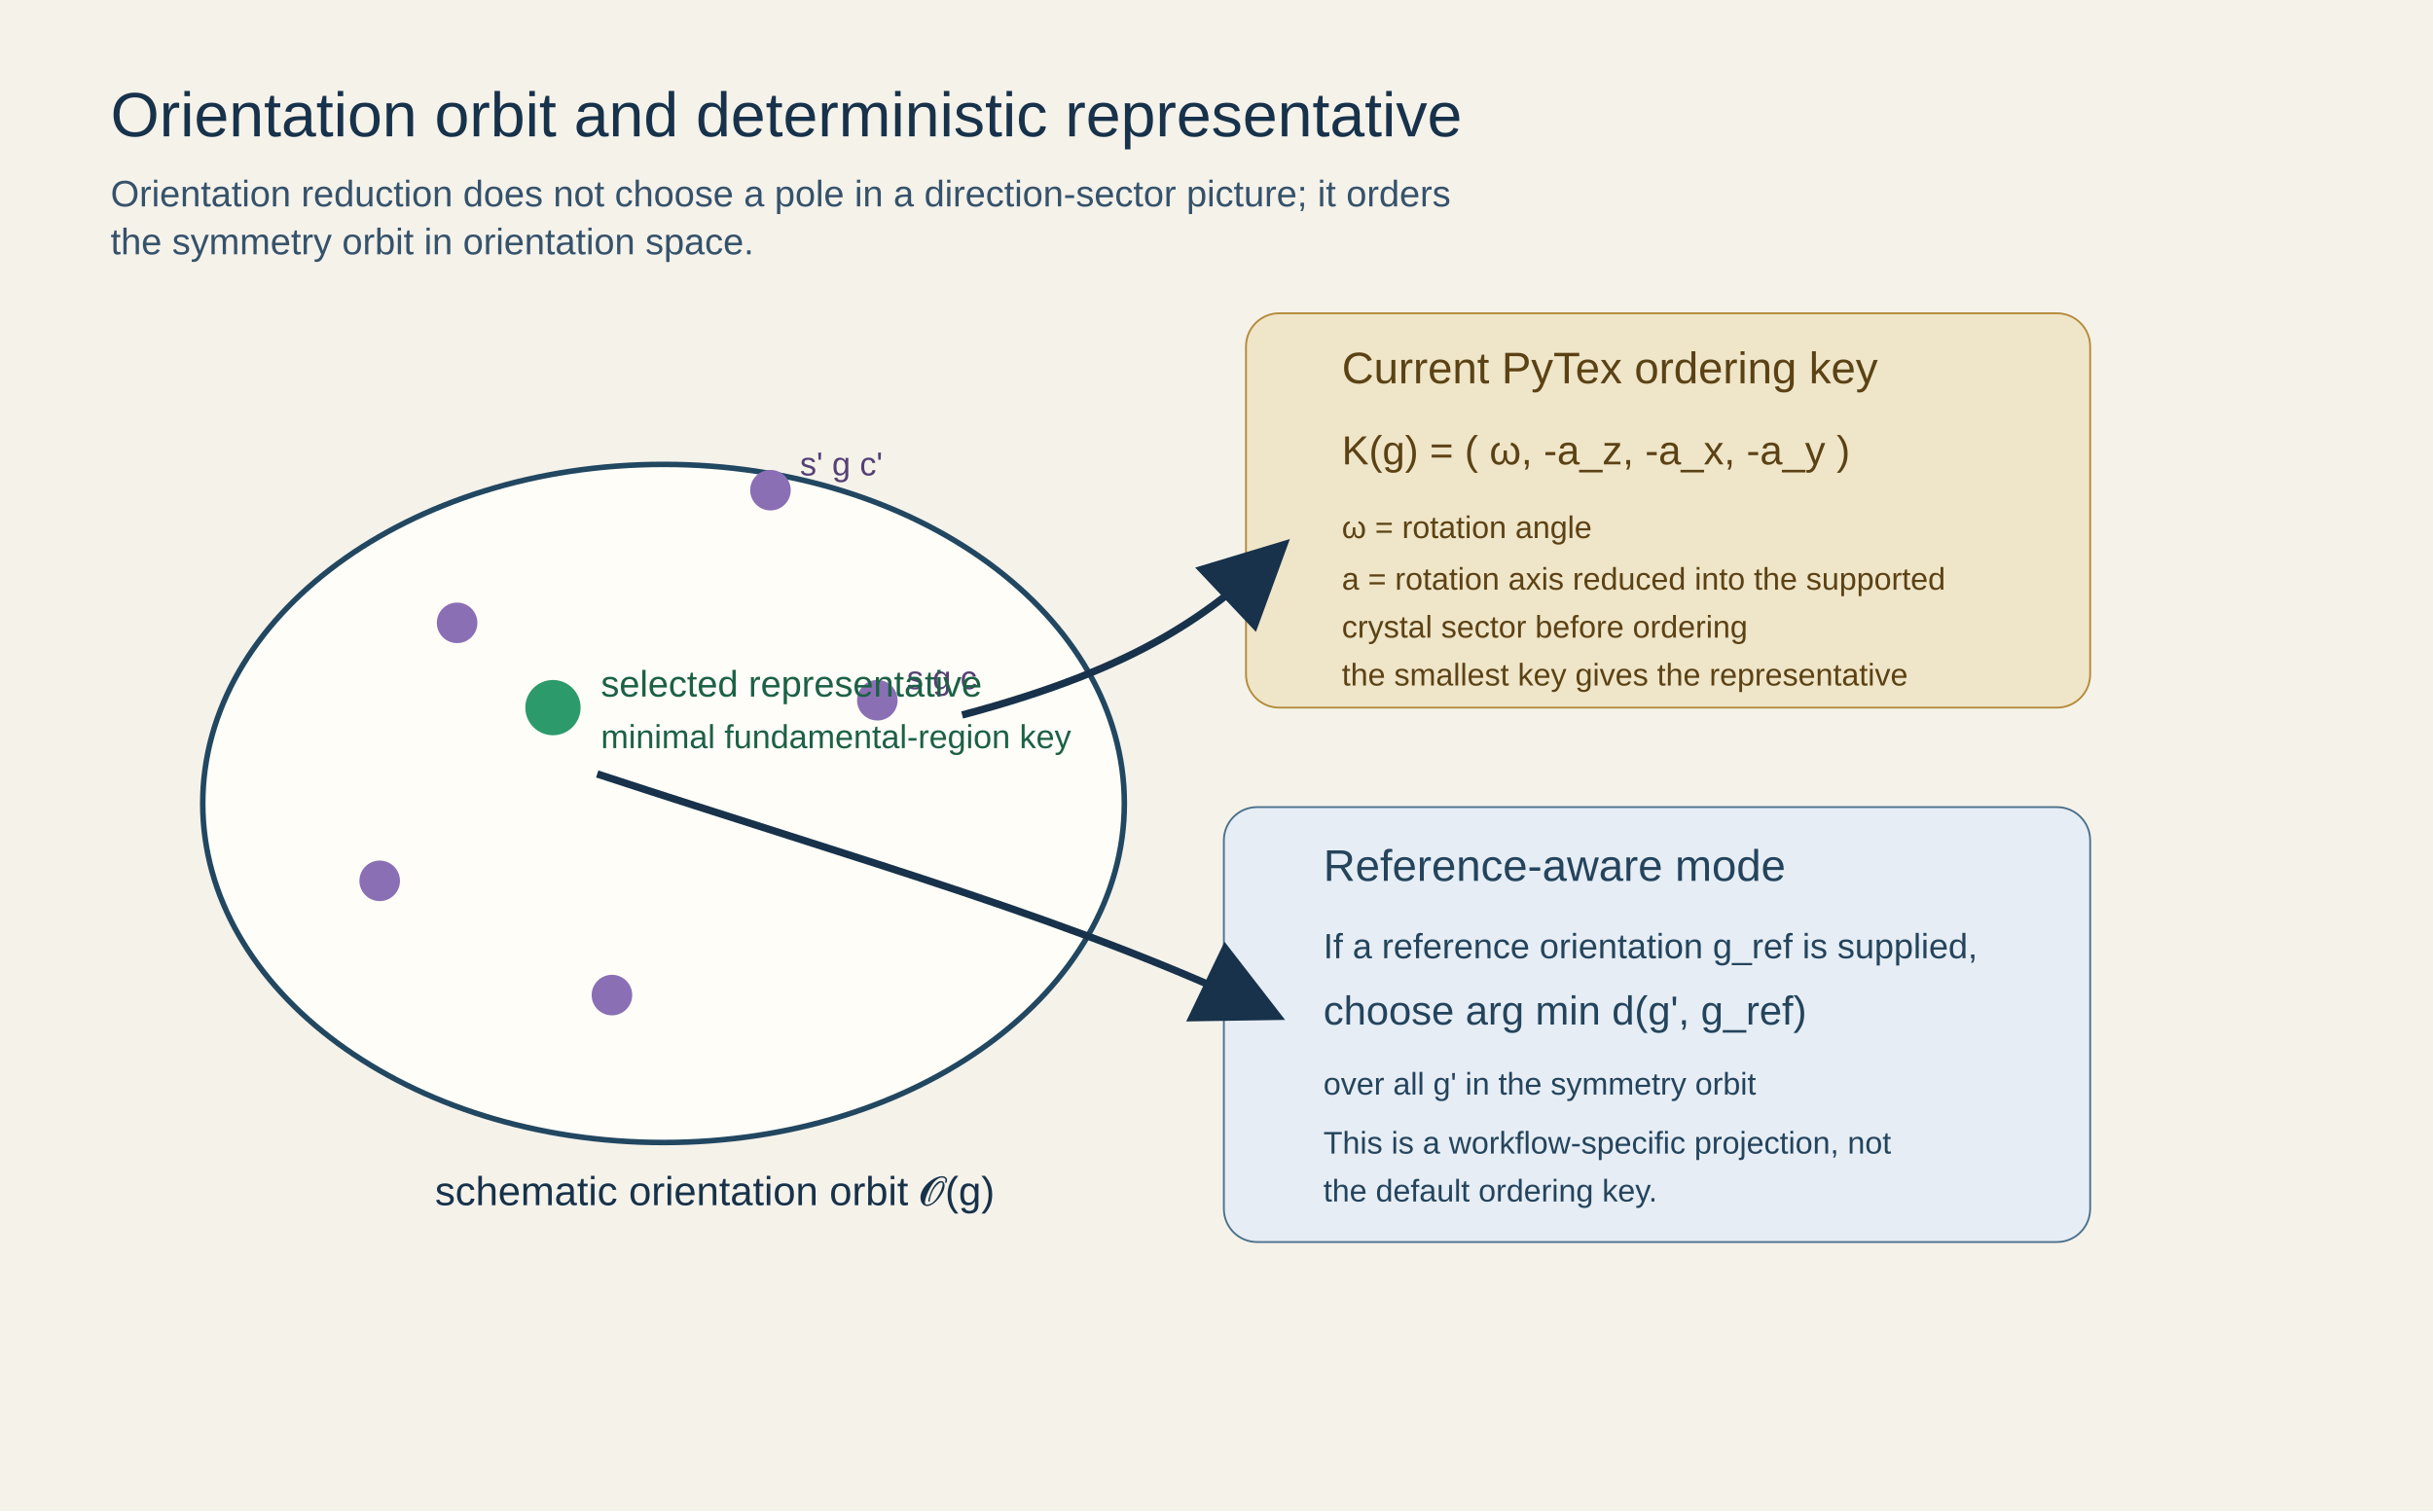
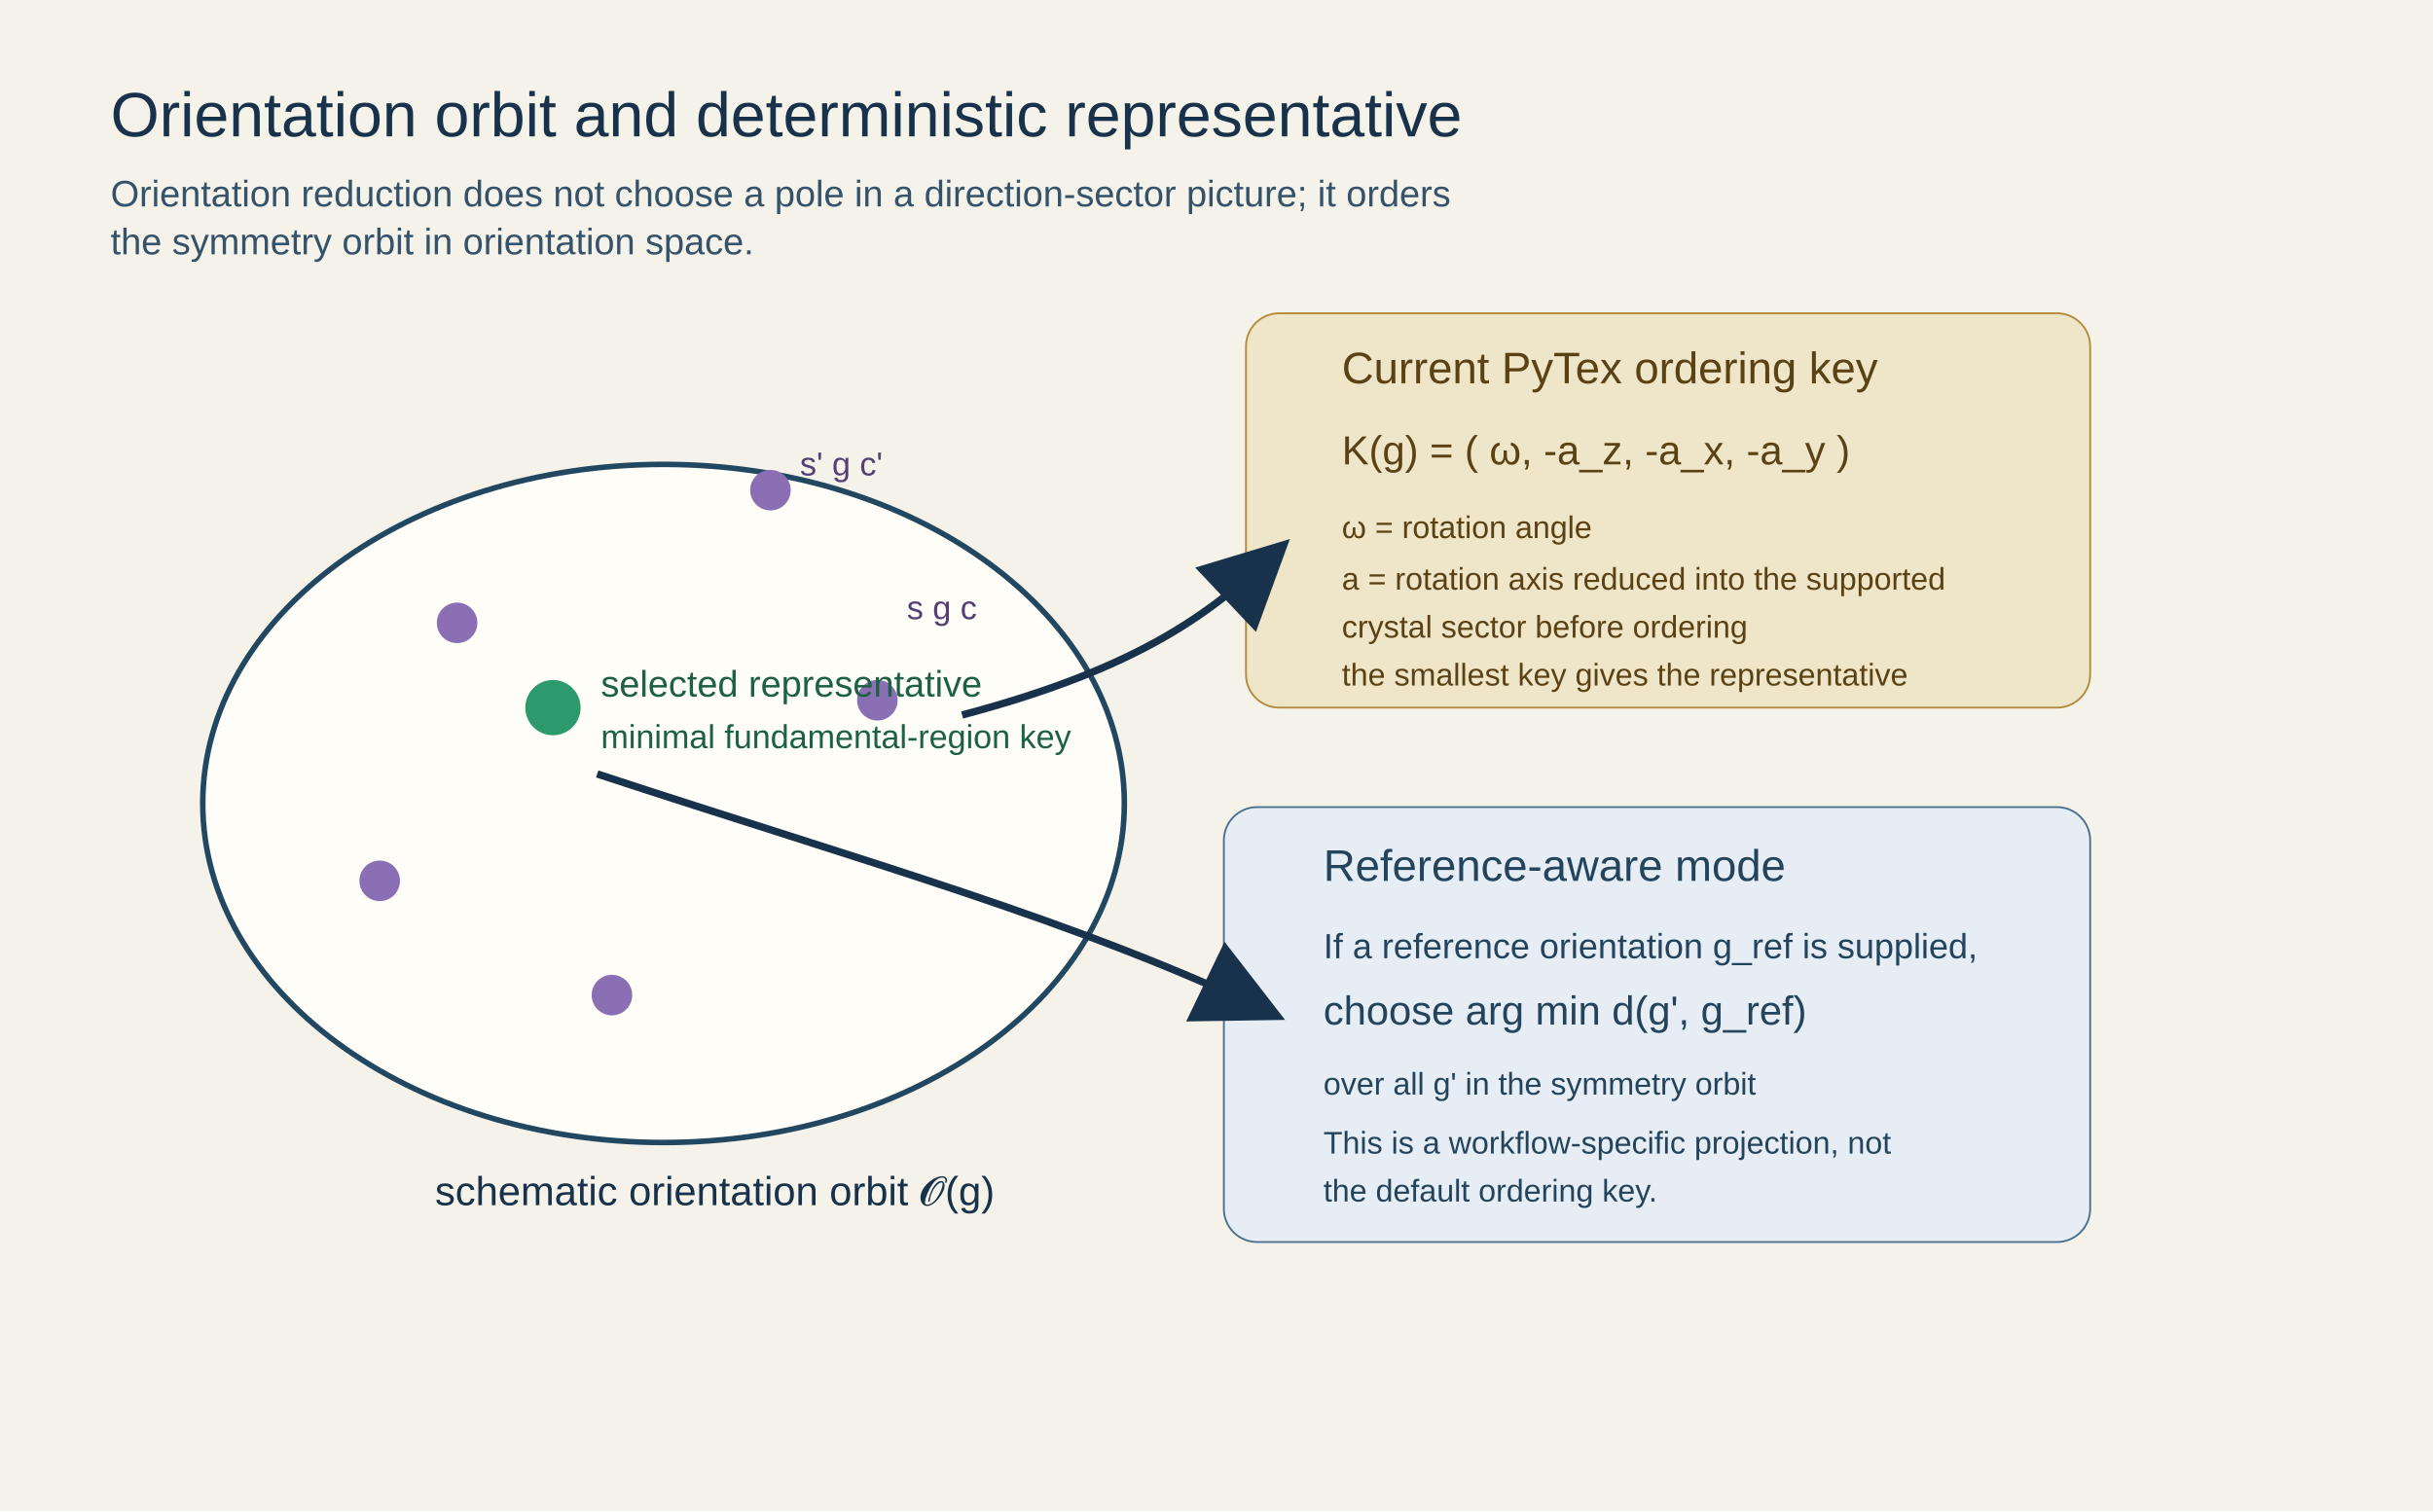
<svg xmlns="http://www.w3.org/2000/svg" width="1320" height="820" viewBox="0 0 1320 820">
  <rect width="1320" height="820" fill="#f5f2ea" />
  <text x="60" y="74" font-size="34" font-family="Arial, Helvetica, sans-serif" fill="#17324a">Orientation orbit and deterministic representative</text>
  <text x="60" y="112" font-size="20" font-family="Arial, Helvetica, sans-serif" fill="#35526b">
    Orientation reduction does not choose a pole in a direction-sector picture; it orders
  </text>
  <text x="60" y="138" font-size="20" font-family="Arial, Helvetica, sans-serif" fill="#35526b">
    the symmetry orbit in orientation space.
  </text>
  <ellipse cx="360" cy="436" rx="250" ry="184" fill="#fffdf7" stroke="#214761" stroke-width="3" />
  <text x="236" y="654" font-size="22" font-family="Arial, Helvetica, sans-serif" fill="#17324a">schematic orientation orbit 𝓞(g)</text>
  <circle cx="248" cy="338" r="11" fill="#8a6fb5" />
  <circle cx="332" cy="540" r="11" fill="#8a6fb5" />
  <circle cx="476" cy="380" r="11" fill="#8a6fb5" />
  <circle cx="418" cy="266" r="11" fill="#8a6fb5" />
  <circle cx="206" cy="478" r="11" fill="#8a6fb5" />
-   <text x="492" y="374" font-size="18" font-family="Arial, Helvetica, sans-serif" fill="#554075">s g c</text>
+   <text x="492" y="336" font-size="18" font-family="Arial, Helvetica, sans-serif" fill="#554075">s g c</text>
  <text x="434" y="258" font-size="18" font-family="Arial, Helvetica, sans-serif" fill="#554075">s' g c'</text>
  <circle cx="300" cy="384" r="15" fill="#2d9a6b" />
  <text x="326" y="378" font-size="20" font-family="Arial, Helvetica, sans-serif" fill="#1c6145">selected representative</text>
  <text x="326" y="406" font-size="18" font-family="Arial, Helvetica, sans-serif" fill="#1c6145">minimal fundamental-region key</text>
  <rect x="676" y="170" width="458" height="214" rx="18" fill="#efe5c8" stroke="#b38a3a" />
  <text x="728" y="208" font-size="24" font-family="Arial, Helvetica, sans-serif" fill="#5b4215">Current PyTex ordering key</text>
  <text x="728" y="252" font-size="22" font-family="Arial, Helvetica, sans-serif" fill="#5b4215">K(g) = ( ω, -a_z, -a_x, -a_y )</text>
  <text x="728" y="292" font-size="17" font-family="Arial, Helvetica, sans-serif" fill="#5b4215">ω = rotation angle</text>
  <text x="728" y="320" font-size="17" font-family="Arial, Helvetica, sans-serif" fill="#5b4215">a = rotation axis reduced into the supported</text>
  <text x="728" y="346" font-size="17" font-family="Arial, Helvetica, sans-serif" fill="#5b4215">crystal sector before ordering</text>
  <text x="728" y="372" font-size="17" font-family="Arial, Helvetica, sans-serif" fill="#5b4215">the smallest key gives the representative</text>
  <rect x="664" y="438" width="470" height="236" rx="18" fill="#e6edf5" stroke="#4a708b" />
  <text x="718" y="478" font-size="24" font-family="Arial, Helvetica, sans-serif" fill="#24445c">Reference-aware mode</text>
  <text x="718" y="520" font-size="19" font-family="Arial, Helvetica, sans-serif" fill="#24445c">If a reference orientation g_ref is supplied,</text>
  <text x="718" y="556" font-size="22" font-family="Arial, Helvetica, sans-serif" fill="#24445c">choose arg min d(g', g_ref)</text>
  <text x="718" y="594" font-size="17" font-family="Arial, Helvetica, sans-serif" fill="#24445c">over all g' in the symmetry orbit</text>
  <text x="718" y="626" font-size="17" font-family="Arial, Helvetica, sans-serif" fill="#24445c">This is a workflow-specific projection, not</text>
  <text x="718" y="652" font-size="17" font-family="Arial, Helvetica, sans-serif" fill="#24445c">the default ordering key.</text>
  <path d="M522 388 C620 362 658 332 694 298" fill="none" stroke="#17324a" stroke-width="4" marker-end="url(#arrow2)" />
  <path d="M324 420 C470 468 586 500 690 550" fill="none" stroke="#17324a" stroke-width="4" marker-end="url(#arrow2)" />
  <defs>
    <marker markerUnits="userSpaceOnUse" id="arrow2" markerWidth="48.00" markerHeight="48.00" refX="40.00" refY="24.00" orient="auto">
      <path d="M0.00,0.00 L48.00,24.00 L0.00,48.00 z" fill="#17324a" />
    </marker>
  </defs>
</svg>
